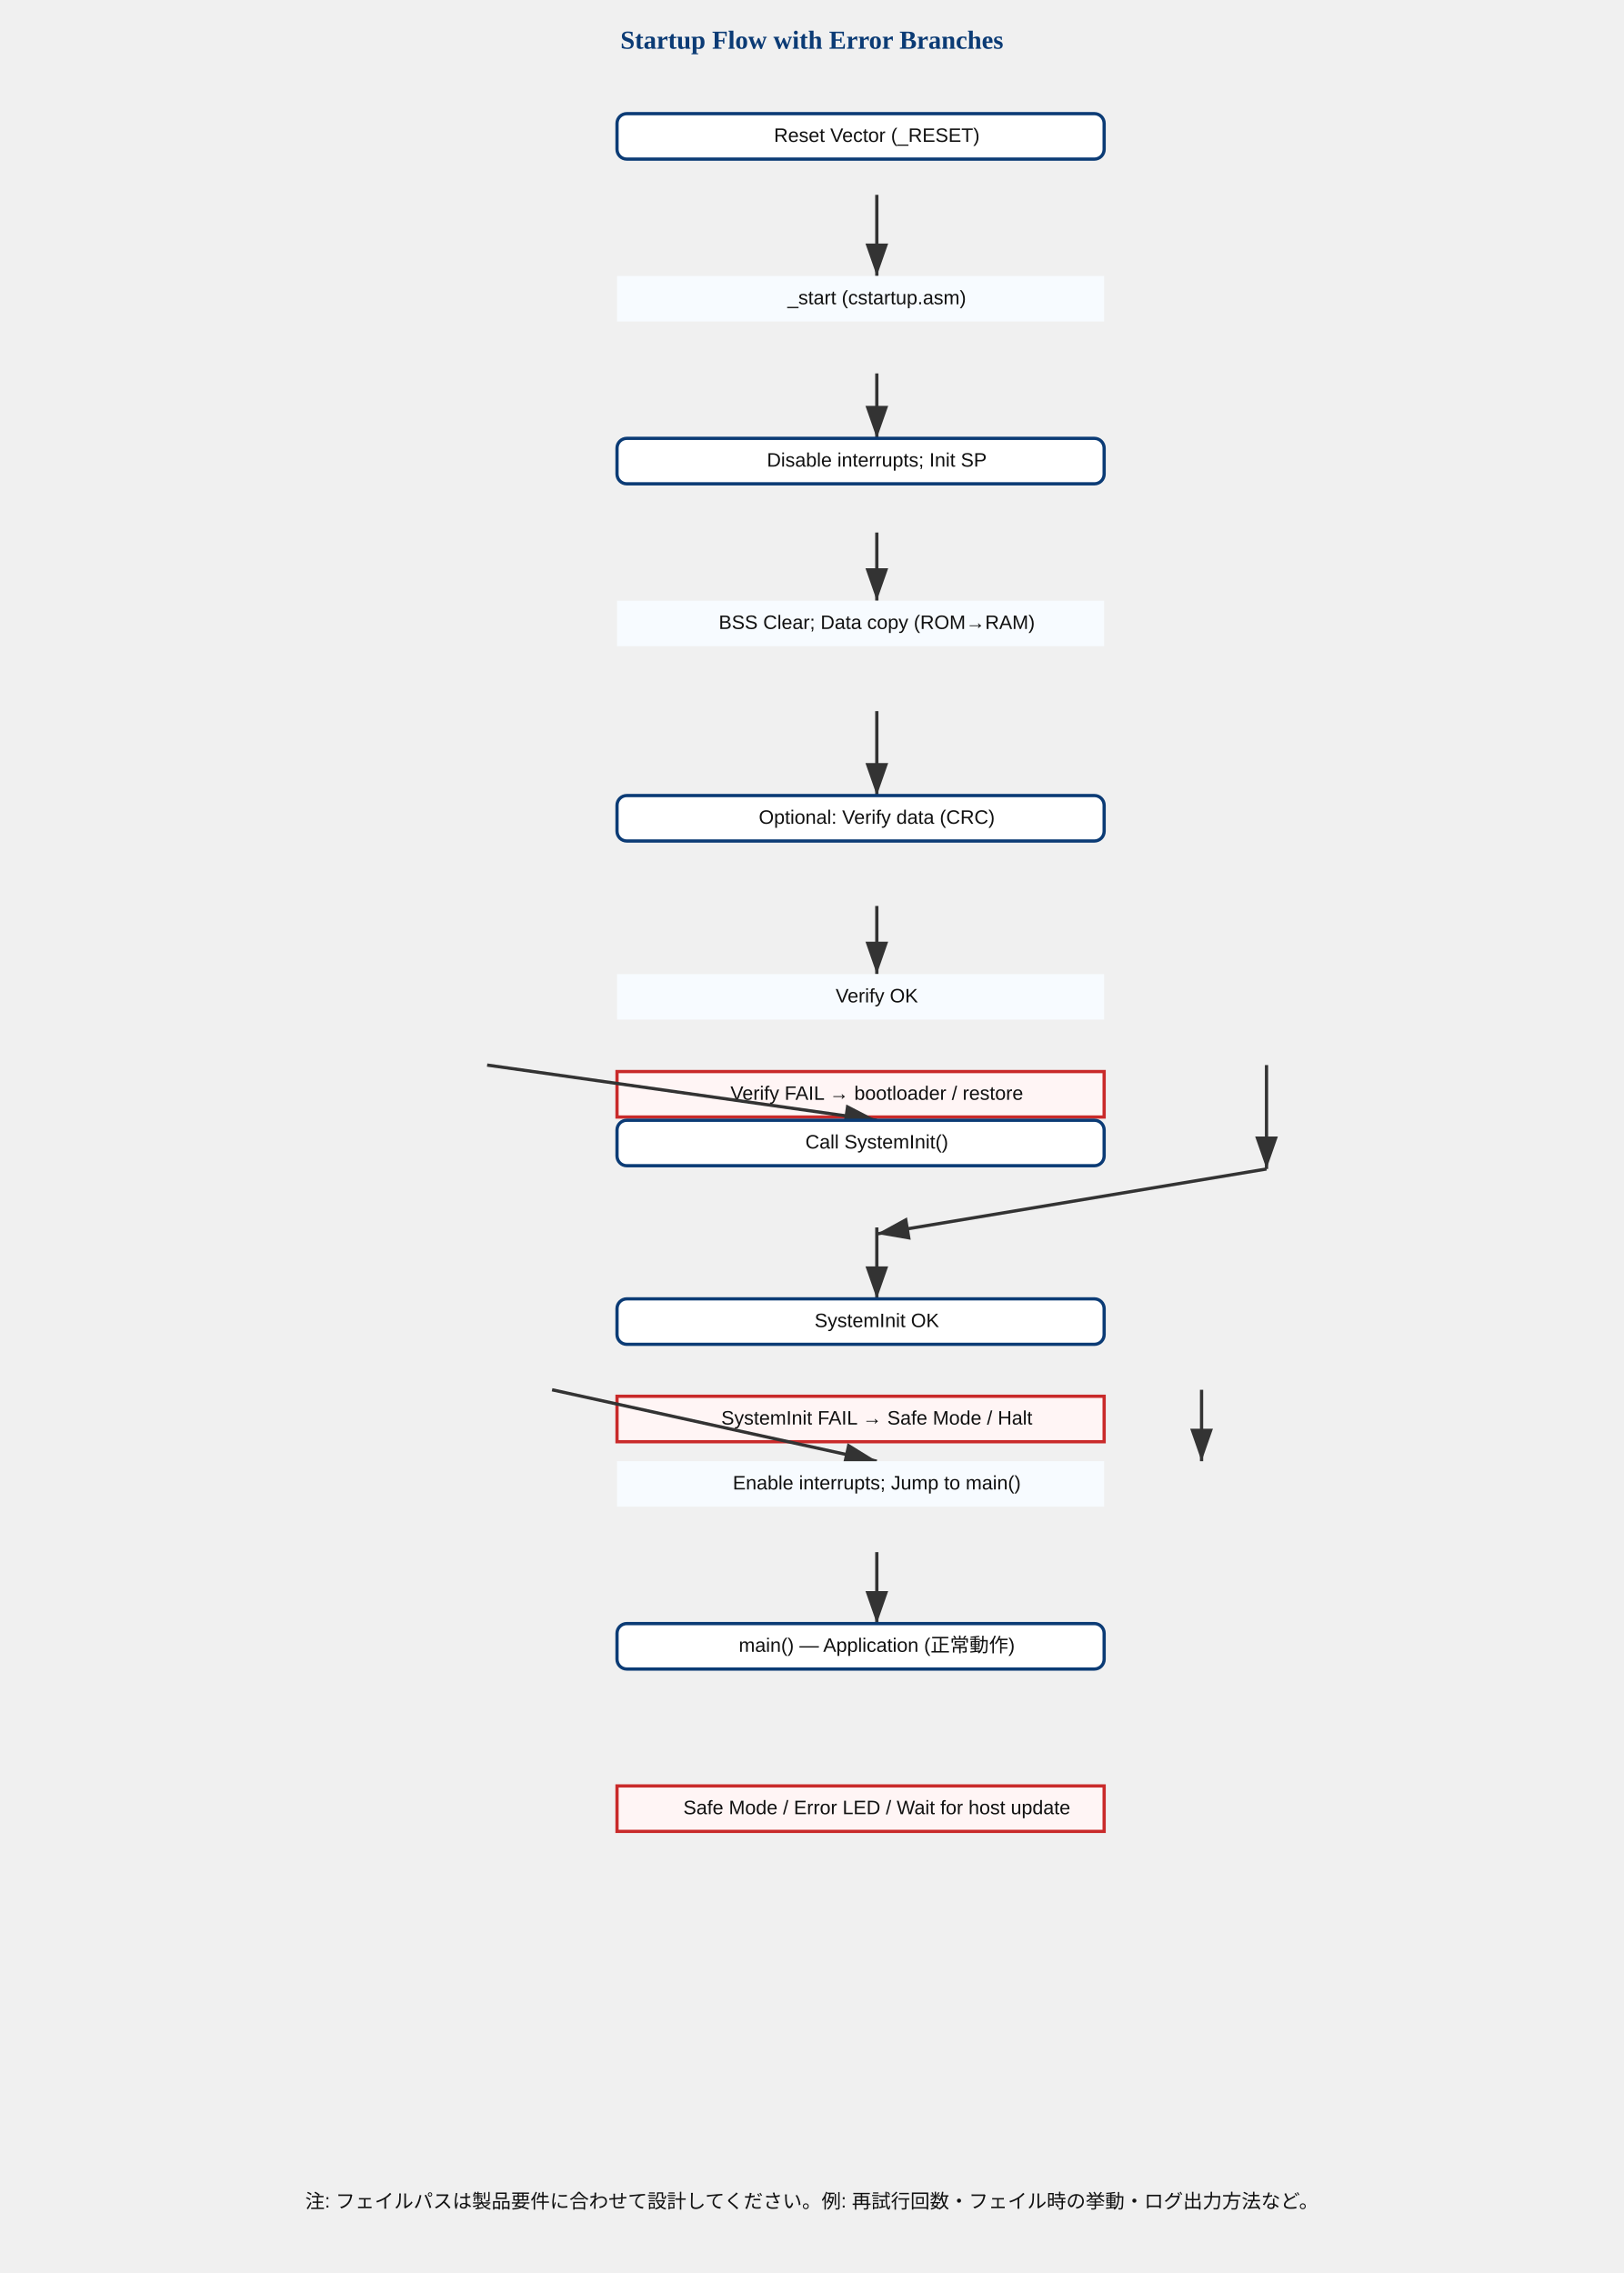
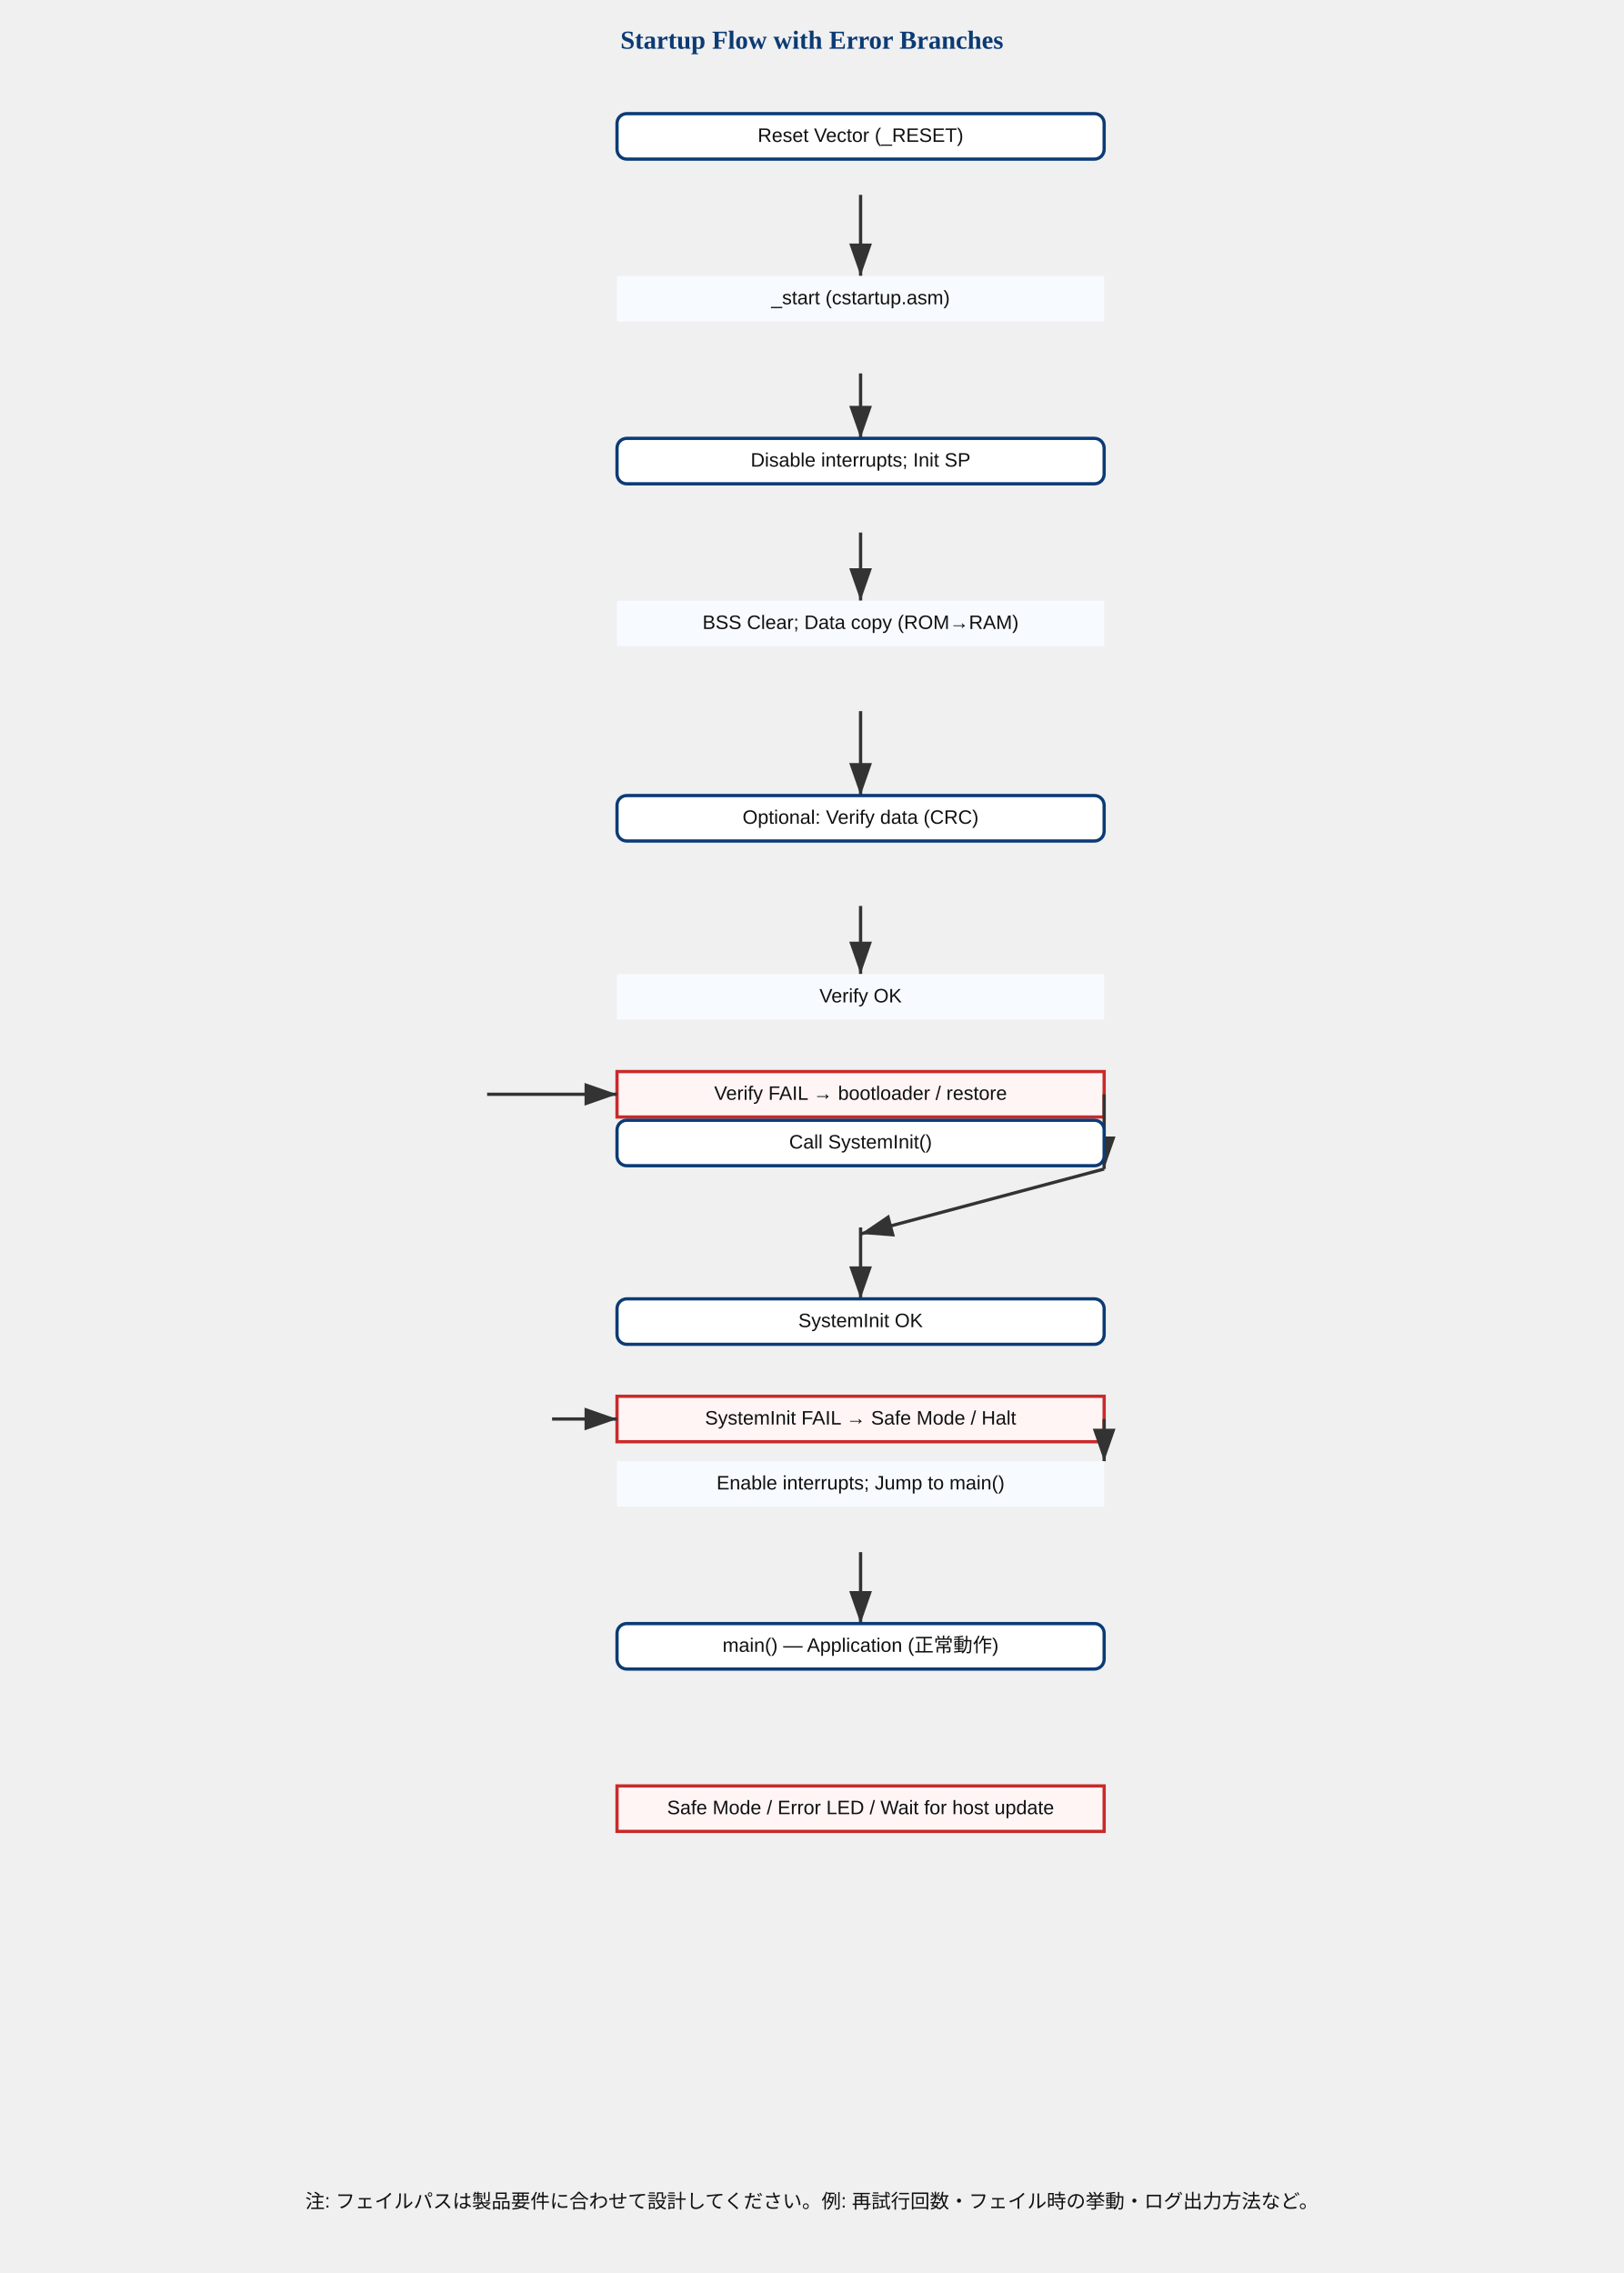
<svg xmlns="http://www.w3.org/2000/svg" width="1000" height="1400" viewBox="0 0 1000 1400">
  <style>
    .box { fill:#fff; stroke:#0b3b75; stroke-width:2px; rx:6 }
    .alt { fill:#f7fbff }
    .fail { fill:#fff5f5; stroke:#c92a2a; stroke-width:2px }
    .text { font-family: Arial, Helvetica, sans-serif; font-size:12px; fill:#111 }
    .title { font-size:16px; font-weight:700; fill:#0b3b75 }
    .arrow { stroke:#333; stroke-width:2px; fill:none; marker-end:url(#arrow) }
  </style>
  <defs>
    <marker id="arrow" markerWidth="10" markerHeight="7" refX="10" refY="3.5" orient="auto">
      <polygon points="0 0, 10 3.5, 0 7" fill="#333" />
    </marker>
  </defs>
  <text x="500" y="30" text-anchor="middle" class="title">Startup Flow with Error Branches</text>
  <g transform="translate(40,60)">
    <rect x="340" y="10" width="300" height="28" class="box" />
-     <text x="500" y="24" text-anchor="middle" dominant-baseline="middle" class="text">Reset Vector (_RESET)</text>
-     <path class="arrow" d="M500 60 L500 110" />
+     <text x="490" y="24" text-anchor="middle" dominant-baseline="middle" class="text">Reset Vector (_RESET)</text>
+     <path class="arrow" d="M490 60 L490 110" />
    <rect x="340" y="110" width="300" height="28" class="alt" />
-     <text x="500" y="124" text-anchor="middle" dominant-baseline="middle" class="text">_start (cstartup.asm)</text>
-     <path class="arrow" d="M500 170 L500 210" />
+     <text x="490" y="124" text-anchor="middle" dominant-baseline="middle" class="text">_start (cstartup.asm)</text>
+     <path class="arrow" d="M490 170 L490 210" />
    <rect x="340" y="210" width="300" height="28" class="box" />
-     <text x="500" y="224" text-anchor="middle" dominant-baseline="middle" class="text">Disable interrupts; Init SP</text>
-     <path class="arrow" d="M500 268 L500 310" />
+     <text x="490" y="224" text-anchor="middle" dominant-baseline="middle" class="text">Disable interrupts; Init SP</text>
+     <path class="arrow" d="M490 268 L490 310" />
    <rect x="340" y="310" width="300" height="28" class="alt" />
-     <text x="500" y="324" text-anchor="middle" dominant-baseline="middle" class="text">BSS Clear; Data copy (ROM→RAM)</text>
-     <path class="arrow" d="M500 378 L500 430" />
+     <text x="490" y="324" text-anchor="middle" dominant-baseline="middle" class="text">BSS Clear; Data copy (ROM→RAM)</text>
+     <path class="arrow" d="M490 378 L490 430" />
    <rect x="340" y="430" width="300" height="28" class="box" />
-     <text x="500" y="444" text-anchor="middle" dominant-baseline="middle" class="text">Optional: Verify data (CRC)</text>
-     <path class="arrow" d="M500 498 L500 540" />
+     <text x="490" y="444" text-anchor="middle" dominant-baseline="middle" class="text">Optional: Verify data (CRC)</text>
+     <path class="arrow" d="M490 498 L490 540" />
    <rect x="340" y="540" width="300" height="28" class="alt" />
-     <text x="500" y="554" text-anchor="middle" dominant-baseline="middle" class="text">Verify OK</text>
+     <text x="490" y="554" text-anchor="middle" dominant-baseline="middle" class="text">Verify OK</text>
    <rect x="340" y="600" width="300" height="28" class="fail" />
-     <text x="500" y="614" text-anchor="middle" dominant-baseline="middle" class="text">Verify FAIL → bootloader / restore</text>
-     <path class="arrow" d="M260 596 L500 630" />
-     <path class="arrow" d="M740 596 L740 660" />
-     <path class="arrow" d="M740 660 L500 700" />
+     <text x="490" y="614" text-anchor="middle" dominant-baseline="middle" class="text">Verify FAIL → bootloader / restore</text>
+     <path class="arrow" d="M260 614 L340 614" />
+     <path class="arrow" d="M640 614 L640 660" />
+     <path class="arrow" d="M640 660 L490 700" />
    <rect x="340" y="630" width="300" height="28" class="box" />
-     <text x="500" y="644" text-anchor="middle" dominant-baseline="middle" class="text">Call SystemInit()</text>
-     <path class="arrow" d="M500 696 L500 740" />
+     <text x="490" y="644" text-anchor="middle" dominant-baseline="middle" class="text">Call SystemInit()</text>
+     <path class="arrow" d="M490 696 L490 740" />
    <rect x="340" y="740" width="300" height="28" class="box" />
-     <text x="500" y="754" text-anchor="middle" dominant-baseline="middle" class="text">SystemInit OK</text>
+     <text x="490" y="754" text-anchor="middle" dominant-baseline="middle" class="text">SystemInit OK</text>
    <rect x="340" y="800" width="300" height="28" class="fail" />
-     <text x="500" y="814" text-anchor="middle" dominant-baseline="middle" class="text">SystemInit FAIL → Safe Mode / Halt</text>
-     <path class="arrow" d="M300 796 L500 840" />
-     <path class="arrow" d="M700 796 L700 840" />
+     <text x="490" y="814" text-anchor="middle" dominant-baseline="middle" class="text">SystemInit FAIL → Safe Mode / Halt</text>
+     <path class="arrow" d="M300 814 L340 814" />
+     <path class="arrow" d="M640 814 L640 840" />
    <rect x="340" y="840" width="300" height="28" class="alt" />
-     <text x="500" y="854" text-anchor="middle" dominant-baseline="middle" class="text">Enable interrupts; Jump to main()</text>
-     <path class="arrow" d="M500 896 L500 940" />
+     <text x="490" y="854" text-anchor="middle" dominant-baseline="middle" class="text">Enable interrupts; Jump to main()</text>
+     <path class="arrow" d="M490 896 L490 940" />
    <rect x="340" y="940" width="300" height="28" class="box" />
-     <text x="500" y="954" text-anchor="middle" dominant-baseline="middle" class="text">main() — Application (正常動作)</text>
+     <text x="490" y="954" text-anchor="middle" dominant-baseline="middle" class="text">main() — Application (正常動作)</text>
    <rect x="340" y="1040" width="300" height="28" class="fail" />
-     <text x="500" y="1054" text-anchor="middle" dominant-baseline="middle" class="text">Safe Mode / Error LED / Wait for host update</text>
+     <text x="490" y="1054" text-anchor="middle" dominant-baseline="middle" class="text">Safe Mode / Error LED / Wait for host update</text>
  </g>
  <text x="500" y="1360" text-anchor="middle" class="text">注: フェイルパスは製品要件に合わせて設計してください。例: 再試行回数・フェイル時の挙動・ログ出力方法など。</text>
</svg>
